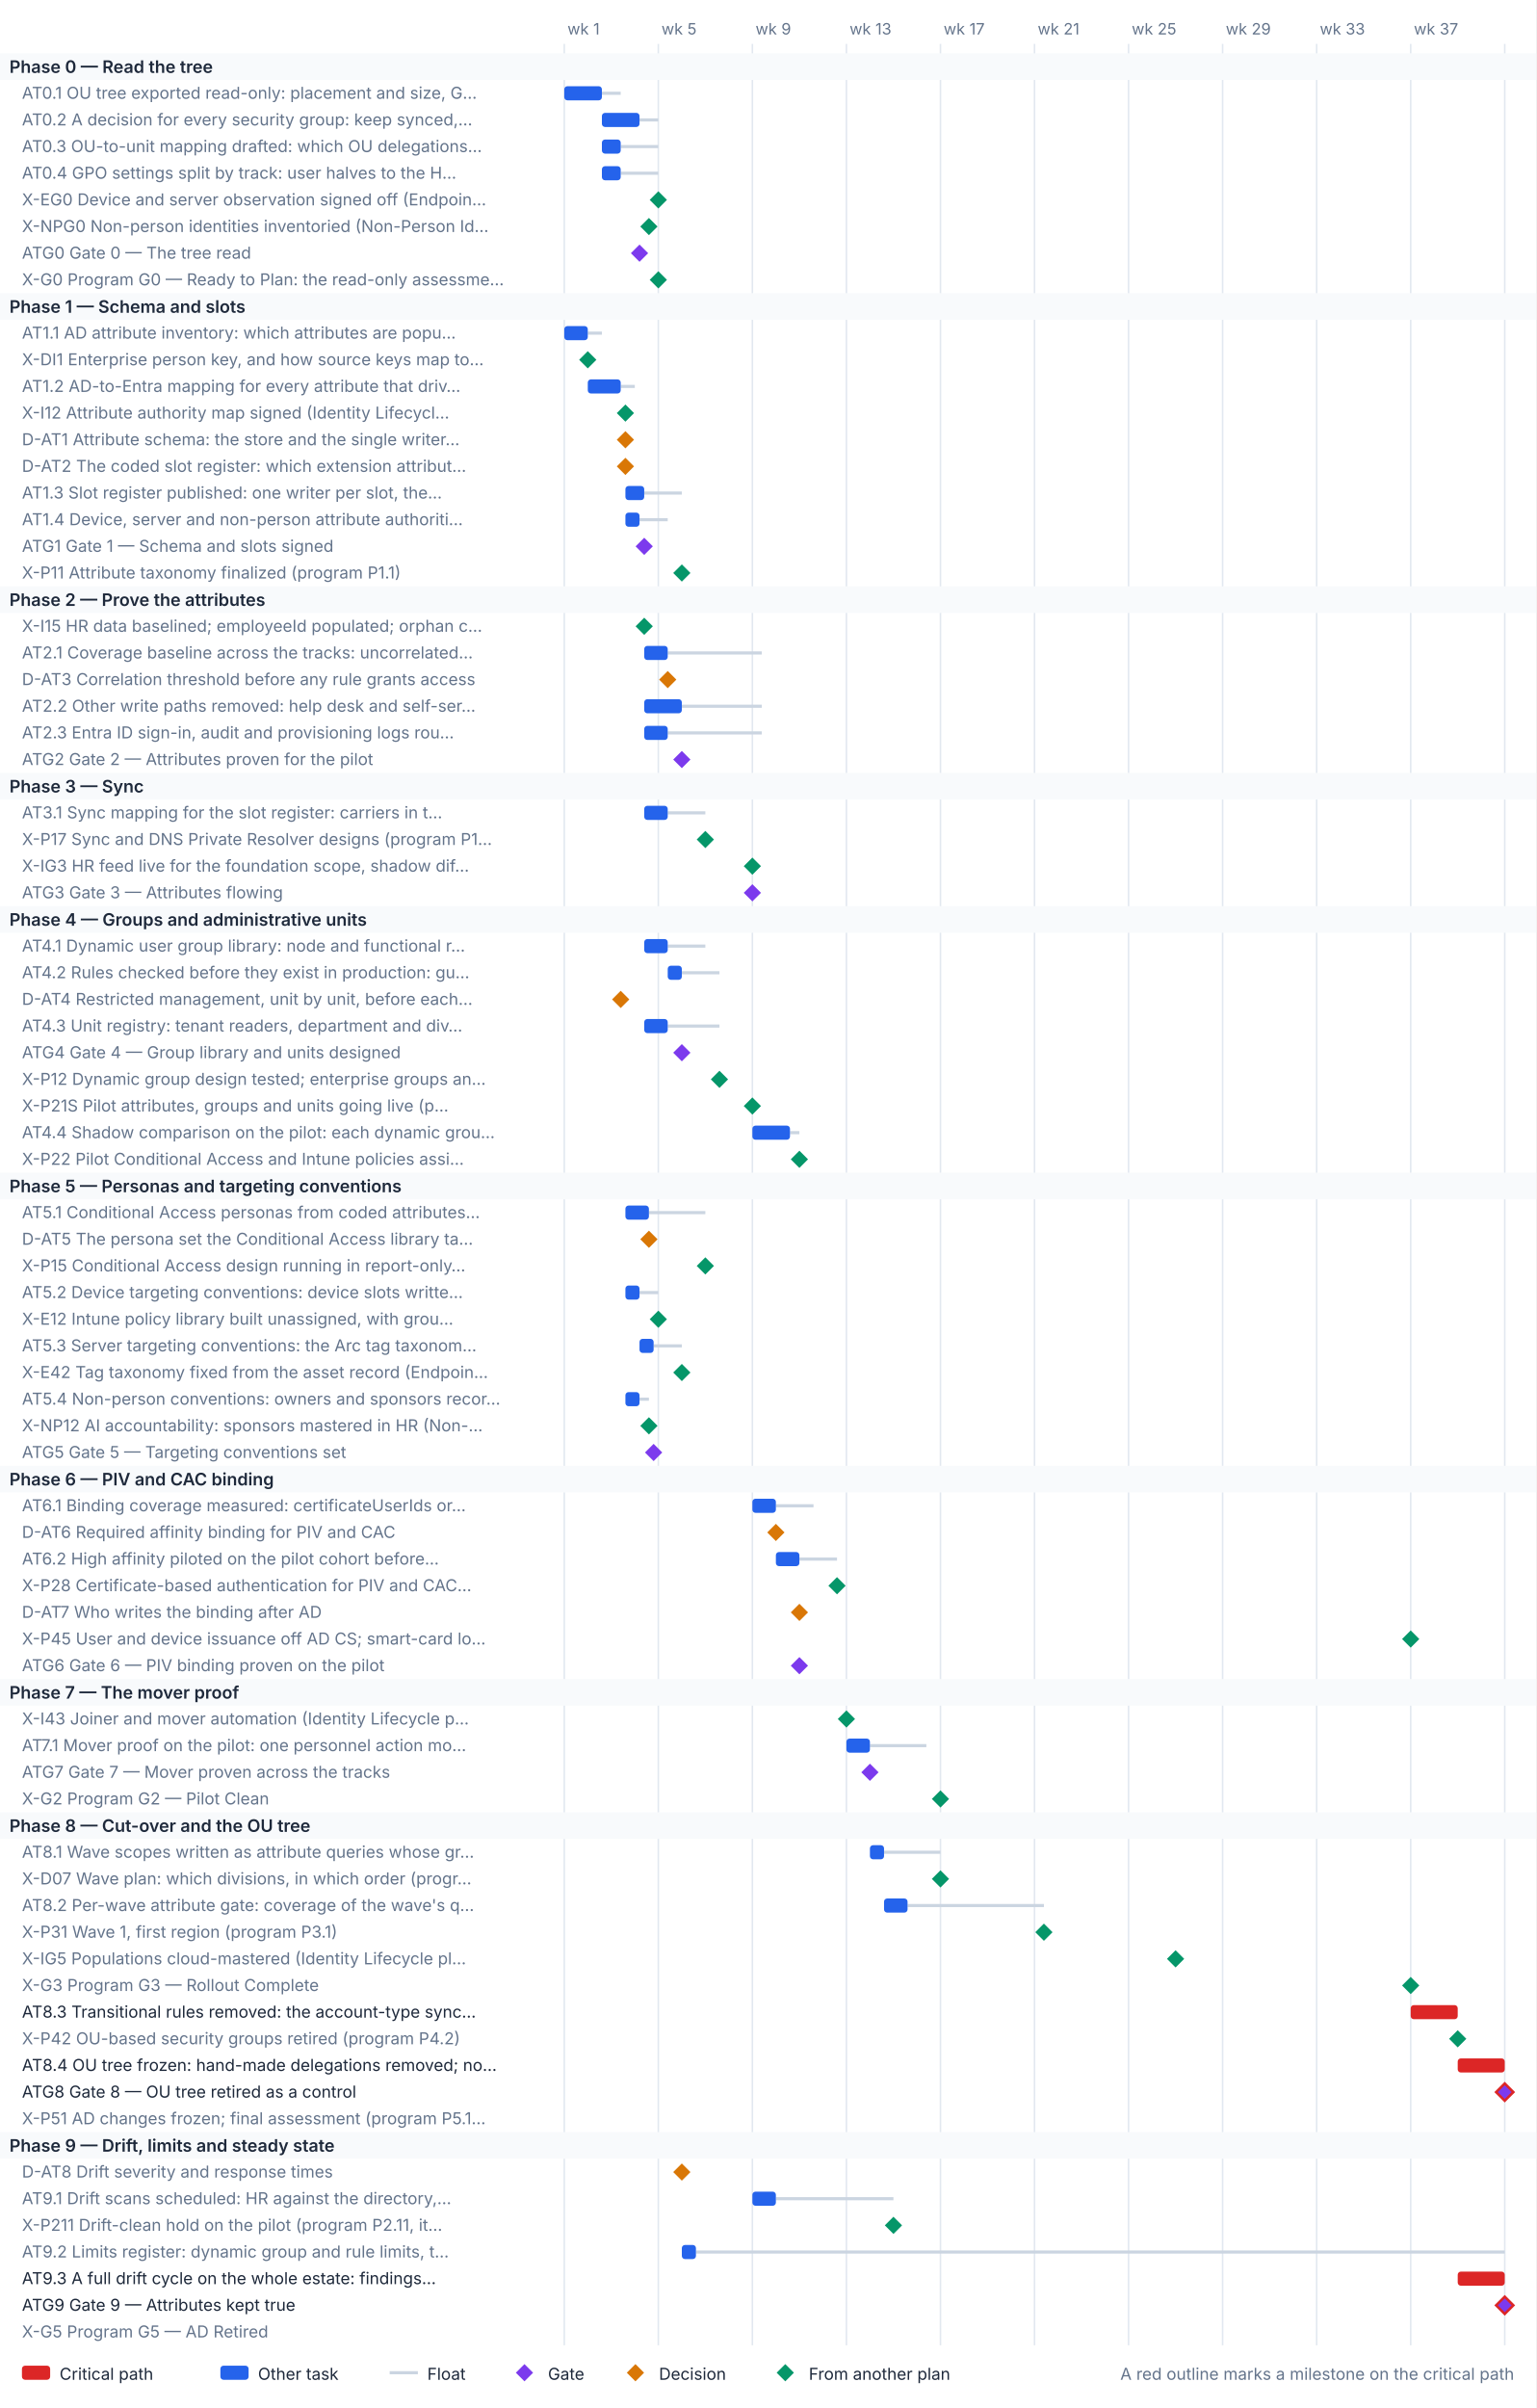
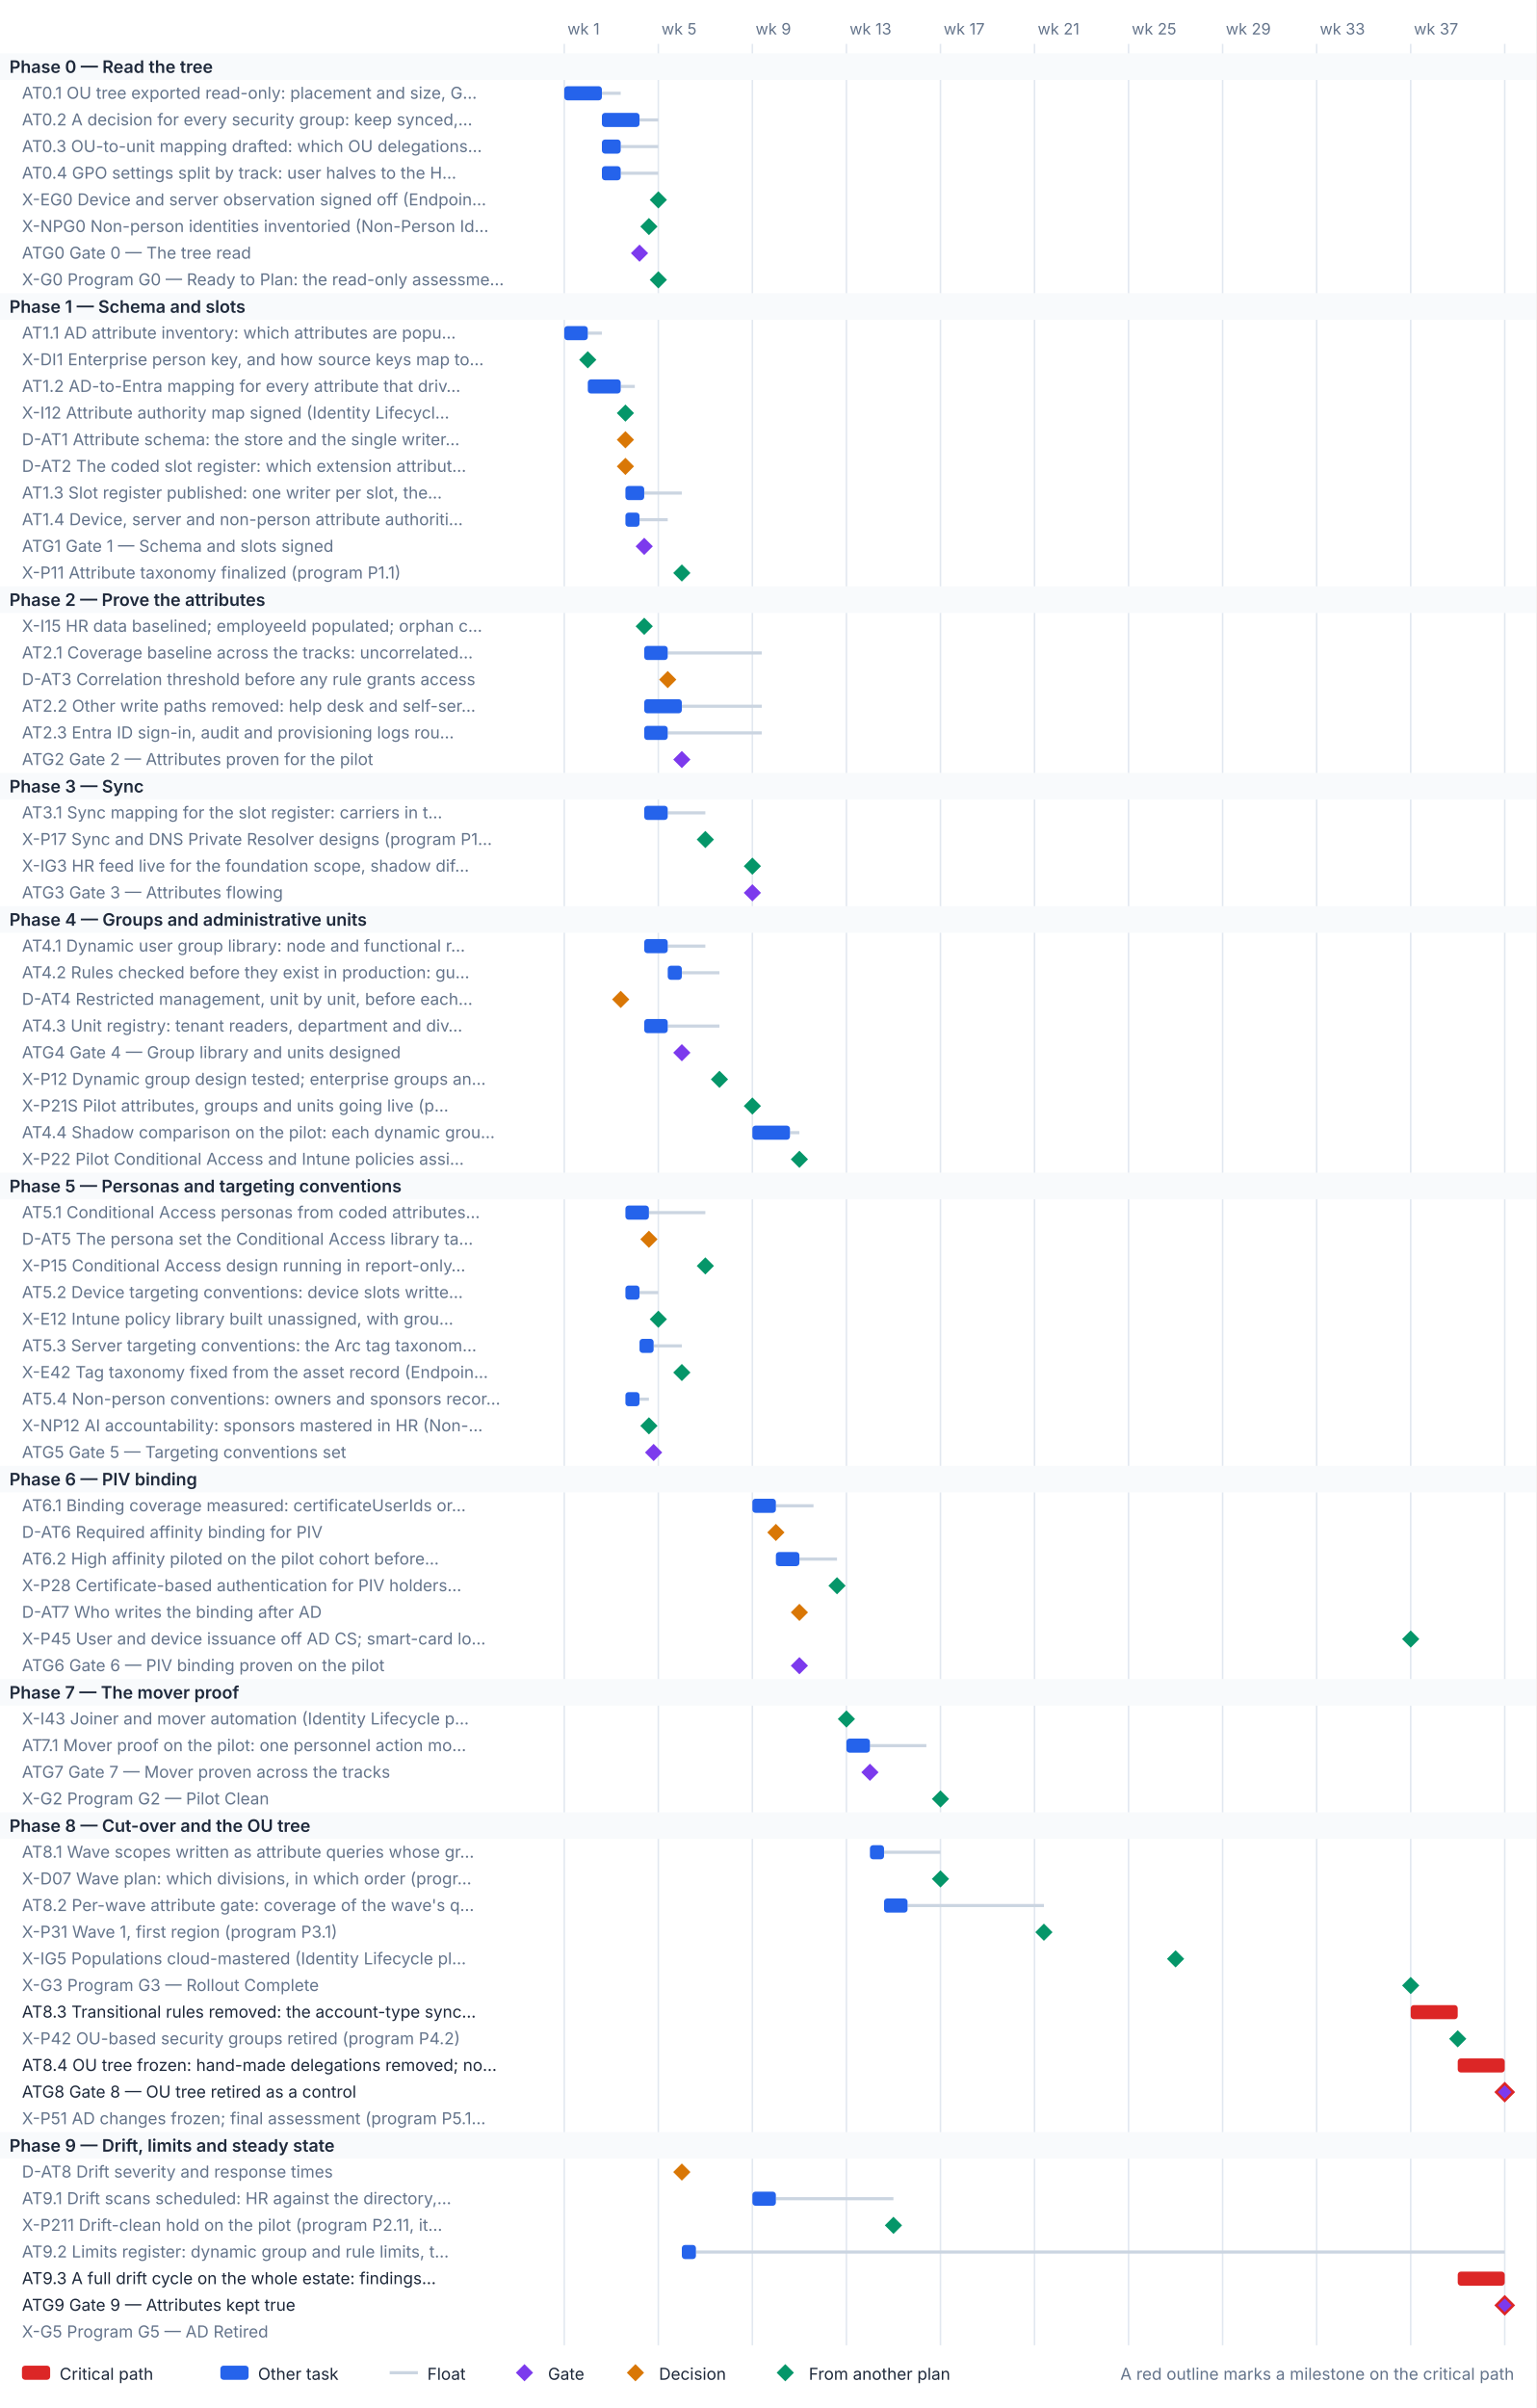
<svg xmlns="http://www.w3.org/2000/svg" width="980" height="1536" viewBox="0 0 980 1536" role="img" aria-labelledby="t d" font-family="Inter, 'DM Sans', Arial, sans-serif">
  <rect width="980" height="1536" fill="#ffffff" />
  <line x1="360.0" y1="28" x2="360.0" y2="1496" stroke="#e2e8f0" stroke-width="1" />
  <text x="362.0" y="22" font-size="10" fill="#64748b">wk 1</text>
  <line x1="420.0" y1="28" x2="420.0" y2="1496" stroke="#e2e8f0" stroke-width="1" />
  <text x="422.0" y="22" font-size="10" fill="#64748b">wk 5</text>
  <line x1="480.0" y1="28" x2="480.0" y2="1496" stroke="#e2e8f0" stroke-width="1" />
  <text x="482.0" y="22" font-size="10" fill="#64748b">wk 9</text>
  <line x1="540.0" y1="28" x2="540.0" y2="1496" stroke="#e2e8f0" stroke-width="1" />
  <text x="542.0" y="22" font-size="10" fill="#64748b">wk 13</text>
  <line x1="600.0" y1="28" x2="600.0" y2="1496" stroke="#e2e8f0" stroke-width="1" />
  <text x="602.0" y="22" font-size="10" fill="#64748b">wk 17</text>
  <line x1="660.0" y1="28" x2="660.0" y2="1496" stroke="#e2e8f0" stroke-width="1" />
  <text x="662.0" y="22" font-size="10" fill="#64748b">wk 21</text>
  <line x1="720.0" y1="28" x2="720.0" y2="1496" stroke="#e2e8f0" stroke-width="1" />
  <text x="722.0" y="22" font-size="10" fill="#64748b">wk 25</text>
  <line x1="780.0" y1="28" x2="780.0" y2="1496" stroke="#e2e8f0" stroke-width="1" />
  <text x="782.0" y="22" font-size="10" fill="#64748b">wk 29</text>
  <line x1="840.0" y1="28" x2="840.0" y2="1496" stroke="#e2e8f0" stroke-width="1" />
  <text x="842.0" y="22" font-size="10" fill="#64748b">wk 33</text>
  <line x1="900.0" y1="28" x2="900.0" y2="1496" stroke="#e2e8f0" stroke-width="1" />
  <text x="902.0" y="22" font-size="10" fill="#64748b">wk 37</text>
  <line x1="960.0" y1="28" x2="960.0" y2="1496" stroke="#e2e8f0" stroke-width="1" />
  <rect x="0" y="34" width="980" height="17" fill="#f8fafc" />
  <text x="6" y="46.5" font-size="11" font-weight="600" fill="#1e293b">Phase 0 — Read the tree</text>
  <text x="14" y="63" font-size="10.5" fill="#64748b">AT0.1  OU tree exported read-only: placement and size, G…</text>
  <line x1="384.0" y1="59.5" x2="396.0" y2="59.5" stroke="#cbd5e1" stroke-width="2" />
  <rect x="360.0" y="55" width="24.0" height="9" rx="2" fill="#2563EB" />
  <text x="14" y="80" font-size="10.5" fill="#64748b">AT0.2  A decision for every security group: keep synced,…</text>
  <line x1="408.0" y1="76.5" x2="420.0" y2="76.5" stroke="#cbd5e1" stroke-width="2" />
  <rect x="384.0" y="72" width="24.0" height="9" rx="2" fill="#2563EB" />
  <text x="14" y="97" font-size="10.5" fill="#64748b">AT0.3  OU-to-unit mapping drafted: which OU delegations…</text>
  <line x1="396.0" y1="93.5" x2="420.0" y2="93.5" stroke="#cbd5e1" stroke-width="2" />
  <rect x="384.0" y="89" width="12.0" height="9" rx="2" fill="#2563EB" />
  <text x="14" y="114" font-size="10.5" fill="#64748b">AT0.4  GPO settings split by track: user halves to the H…</text>
  <line x1="396.0" y1="110.5" x2="420.0" y2="110.5" stroke="#cbd5e1" stroke-width="2" />
  <rect x="384.0" y="106" width="12.0" height="9" rx="2" fill="#2563EB" />
  <text x="14" y="131" font-size="10.5" fill="#64748b">X-EG0  Device and server observation signed off (Endpoin…</text>
  <path d="M420.0 122.0 L425.5 127.5 L420.0 133.0 L414.5 127.5 Z" fill="#059669" />
  <text x="14" y="148" font-size="10.5" fill="#64748b">X-NPG0  Non-person identities inventoried (Non-Person Id…</text>
  <path d="M414.0 139.0 L419.5 144.5 L414.0 150.0 L408.5 144.5 Z" fill="#059669" />
  <text x="14" y="165" font-size="10.5" fill="#64748b">ATG0  Gate 0 — The tree read</text>
  <path d="M408.0 156.0 L413.5 161.5 L408.0 167.0 L402.5 161.5 Z" fill="#7C3AED" />
  <text x="14" y="182" font-size="10.5" fill="#64748b">X-G0  Program G0 — Ready to Plan: the read-only assessme…</text>
  <path d="M420.0 173.0 L425.5 178.5 L420.0 184.0 L414.5 178.5 Z" fill="#059669" />
  <rect x="0" y="187" width="980" height="17" fill="#f8fafc" />
  <text x="6" y="199.5" font-size="11" font-weight="600" fill="#1e293b">Phase 1 — Schema and slots</text>
  <text x="14" y="216" font-size="10.5" fill="#64748b">AT1.1  AD attribute inventory: which attributes are popu…</text>
  <line x1="375.0" y1="212.5" x2="384.0" y2="212.5" stroke="#cbd5e1" stroke-width="2" />
  <rect x="360.0" y="208" width="15.0" height="9" rx="2" fill="#2563EB" />
  <text x="14" y="233" font-size="10.5" fill="#64748b">X-DI1  Enterprise person key, and how source keys map to…</text>
  <path d="M375.0 224.0 L380.5 229.5 L375.0 235.0 L369.5 229.5 Z" fill="#059669" />
  <text x="14" y="250" font-size="10.5" fill="#64748b">AT1.2  AD-to-Entra mapping for every attribute that driv…</text>
  <line x1="396.0" y1="246.5" x2="405.0" y2="246.5" stroke="#cbd5e1" stroke-width="2" />
  <rect x="375.0" y="242" width="21.0" height="9" rx="2" fill="#2563EB" />
  <text x="14" y="267" font-size="10.5" fill="#64748b">X-I12  Attribute authority map signed (Identity Lifecycl…</text>
  <path d="M399.0 258.0 L404.5 263.5 L399.0 269.0 L393.5 263.5 Z" fill="#059669" />
  <text x="14" y="284" font-size="10.5" fill="#64748b">D-AT1  Attribute schema: the store and the single writer…</text>
  <path d="M399.0 275.0 L404.5 280.5 L399.0 286.0 L393.5 280.5 Z" fill="#D97706" />
  <text x="14" y="301" font-size="10.5" fill="#64748b">D-AT2  The coded slot register: which extension attribut…</text>
  <path d="M399.0 292.0 L404.5 297.5 L399.0 303.0 L393.5 297.5 Z" fill="#D97706" />
  <text x="14" y="318" font-size="10.5" fill="#64748b">AT1.3  Slot register published: one writer per slot, the…</text>
  <line x1="411.0" y1="314.5" x2="435.0" y2="314.5" stroke="#cbd5e1" stroke-width="2" />
  <rect x="399.0" y="310" width="12.0" height="9" rx="2" fill="#2563EB" />
  <text x="14" y="335" font-size="10.5" fill="#64748b">AT1.4  Device, server and non-person attribute authoriti…</text>
  <line x1="408.0" y1="331.5" x2="426.0" y2="331.5" stroke="#cbd5e1" stroke-width="2" />
  <rect x="399.0" y="327" width="9.0" height="9" rx="2" fill="#2563EB" />
  <text x="14" y="352" font-size="10.5" fill="#64748b">ATG1  Gate 1 — Schema and slots signed</text>
  <path d="M411.0 343.0 L416.5 348.5 L411.0 354.0 L405.5 348.5 Z" fill="#7C3AED" />
  <text x="14" y="369" font-size="10.5" fill="#64748b">X-P11  Attribute taxonomy finalized (program P1.1)</text>
  <path d="M435.0 360.0 L440.5 365.5 L435.0 371.0 L429.5 365.5 Z" fill="#059669" />
  <rect x="0" y="374" width="980" height="17" fill="#f8fafc" />
  <text x="6" y="386.5" font-size="11" font-weight="600" fill="#1e293b">Phase 2 — Prove the attributes</text>
  <text x="14" y="403" font-size="10.5" fill="#64748b">X-I15  HR data baselined; employeeId populated; orphan c…</text>
  <path d="M411.0 394.0 L416.5 399.5 L411.0 405.0 L405.5 399.5 Z" fill="#059669" />
  <text x="14" y="420" font-size="10.5" fill="#64748b">AT2.1  Coverage baseline across the tracks: uncorrelated…</text>
  <line x1="426.0" y1="416.5" x2="486.0" y2="416.5" stroke="#cbd5e1" stroke-width="2" />
  <rect x="411.0" y="412" width="15.0" height="9" rx="2" fill="#2563EB" />
  <text x="14" y="437" font-size="10.5" fill="#64748b">D-AT3  Correlation threshold before any rule grants access</text>
  <path d="M426.0 428.0 L431.5 433.5 L426.0 439.0 L420.5 433.5 Z" fill="#D97706" />
  <text x="14" y="454" font-size="10.5" fill="#64748b">AT2.2  Other write paths removed: help desk and self-ser…</text>
  <line x1="435.0" y1="450.5" x2="486.0" y2="450.5" stroke="#cbd5e1" stroke-width="2" />
  <rect x="411.0" y="446" width="24.0" height="9" rx="2" fill="#2563EB" />
  <text x="14" y="471" font-size="10.5" fill="#64748b">AT2.3  Entra ID sign-in, audit and provisioning logs rou…</text>
  <line x1="426.0" y1="467.5" x2="486.0" y2="467.5" stroke="#cbd5e1" stroke-width="2" />
  <rect x="411.0" y="463" width="15.0" height="9" rx="2" fill="#2563EB" />
  <text x="14" y="488" font-size="10.5" fill="#64748b">ATG2  Gate 2 — Attributes proven for the pilot</text>
  <path d="M435.0 479.0 L440.5 484.5 L435.0 490.0 L429.5 484.5 Z" fill="#7C3AED" />
  <rect x="0" y="493" width="980" height="17" fill="#f8fafc" />
  <text x="6" y="505.5" font-size="11" font-weight="600" fill="#1e293b">Phase 3 — Sync</text>
  <text x="14" y="522" font-size="10.5" fill="#64748b">AT3.1  Sync mapping for the slot register: carriers in t…</text>
  <line x1="426.0" y1="518.5" x2="450.0" y2="518.5" stroke="#cbd5e1" stroke-width="2" />
  <rect x="411.0" y="514" width="15.0" height="9" rx="2" fill="#2563EB" />
  <text x="14" y="539" font-size="10.5" fill="#64748b">X-P17  Sync and DNS Private Resolver designs (program P1…</text>
  <path d="M450.0 530.0 L455.5 535.5 L450.0 541.0 L444.5 535.5 Z" fill="#059669" />
  <text x="14" y="556" font-size="10.5" fill="#64748b">X-IG3  HR feed live for the foundation scope, shadow dif…</text>
  <path d="M480.0 547.0 L485.5 552.5 L480.0 558.0 L474.5 552.5 Z" fill="#059669" />
  <text x="14" y="573" font-size="10.5" fill="#64748b">ATG3  Gate 3 — Attributes flowing</text>
  <path d="M480.0 564.0 L485.5 569.5 L480.0 575.0 L474.5 569.5 Z" fill="#7C3AED" />
  <rect x="0" y="578" width="980" height="17" fill="#f8fafc" />
  <text x="6" y="590.5" font-size="11" font-weight="600" fill="#1e293b">Phase 4 — Groups and administrative units</text>
  <text x="14" y="607" font-size="10.5" fill="#64748b">AT4.1  Dynamic user group library: node and functional r…</text>
  <line x1="426.0" y1="603.5" x2="450.0" y2="603.5" stroke="#cbd5e1" stroke-width="2" />
  <rect x="411.0" y="599" width="15.0" height="9" rx="2" fill="#2563EB" />
  <text x="14" y="624" font-size="10.5" fill="#64748b">AT4.2  Rules checked before they exist in production: gu…</text>
  <line x1="435.0" y1="620.5" x2="459.0" y2="620.5" stroke="#cbd5e1" stroke-width="2" />
  <rect x="426.0" y="616" width="9.0" height="9" rx="2" fill="#2563EB" />
  <text x="14" y="641" font-size="10.5" fill="#64748b">D-AT4  Restricted management, unit by unit, before each…</text>
  <path d="M396.0 632.0 L401.5 637.5 L396.0 643.0 L390.5 637.5 Z" fill="#D97706" />
  <text x="14" y="658" font-size="10.5" fill="#64748b">AT4.3  Unit registry: tenant readers, department and div…</text>
  <line x1="426.0" y1="654.5" x2="459.0" y2="654.5" stroke="#cbd5e1" stroke-width="2" />
  <rect x="411.0" y="650" width="15.0" height="9" rx="2" fill="#2563EB" />
  <text x="14" y="675" font-size="10.5" fill="#64748b">ATG4  Gate 4 — Group library and units designed</text>
  <path d="M435.0 666.0 L440.5 671.5 L435.0 677.0 L429.5 671.5 Z" fill="#7C3AED" />
  <text x="14" y="692" font-size="10.5" fill="#64748b">X-P12  Dynamic group design tested; enterprise groups an…</text>
  <path d="M459.0 683.0 L464.5 688.5 L459.0 694.0 L453.5 688.5 Z" fill="#059669" />
  <text x="14" y="709" font-size="10.5" fill="#64748b">X-P21S  Pilot attributes, groups and units going live (p…</text>
  <path d="M480.0 700.0 L485.5 705.5 L480.0 711.0 L474.5 705.5 Z" fill="#059669" />
  <text x="14" y="726" font-size="10.5" fill="#64748b">AT4.4  Shadow comparison on the pilot: each dynamic grou…</text>
  <line x1="504.0" y1="722.5" x2="510.0" y2="722.5" stroke="#cbd5e1" stroke-width="2" />
  <rect x="480.0" y="718" width="24.0" height="9" rx="2" fill="#2563EB" />
  <text x="14" y="743" font-size="10.5" fill="#64748b">X-P22  Pilot Conditional Access and Intune policies assi…</text>
  <path d="M510.0 734.0 L515.5 739.5 L510.0 745.0 L504.5 739.5 Z" fill="#059669" />
  <rect x="0" y="748" width="980" height="17" fill="#f8fafc" />
  <text x="6" y="760.5" font-size="11" font-weight="600" fill="#1e293b">Phase 5 — Personas and targeting conventions</text>
  <text x="14" y="777" font-size="10.5" fill="#64748b">AT5.1  Conditional Access personas from coded attributes…</text>
  <line x1="414.0" y1="773.5" x2="450.0" y2="773.5" stroke="#cbd5e1" stroke-width="2" />
  <rect x="399.0" y="769" width="15.0" height="9" rx="2" fill="#2563EB" />
  <text x="14" y="794" font-size="10.5" fill="#64748b">D-AT5  The persona set the Conditional Access library ta…</text>
  <path d="M414.0 785.0 L419.5 790.5 L414.0 796.0 L408.5 790.5 Z" fill="#D97706" />
  <text x="14" y="811" font-size="10.5" fill="#64748b">X-P15  Conditional Access design running in report-only…</text>
  <path d="M450.0 802.0 L455.5 807.5 L450.0 813.0 L444.5 807.5 Z" fill="#059669" />
  <text x="14" y="828" font-size="10.5" fill="#64748b">AT5.2  Device targeting conventions: device slots writte…</text>
  <line x1="408.0" y1="824.5" x2="420.0" y2="824.5" stroke="#cbd5e1" stroke-width="2" />
  <rect x="399.0" y="820" width="9.0" height="9" rx="2" fill="#2563EB" />
  <text x="14" y="845" font-size="10.5" fill="#64748b">X-E12  Intune policy library built unassigned, with grou…</text>
  <path d="M420.0 836.0 L425.5 841.5 L420.0 847.0 L414.5 841.5 Z" fill="#059669" />
  <text x="14" y="862" font-size="10.5" fill="#64748b">AT5.3  Server targeting conventions: the Arc tag taxonom…</text>
  <line x1="417.0" y1="858.5" x2="435.0" y2="858.5" stroke="#cbd5e1" stroke-width="2" />
  <rect x="408.0" y="854" width="9.0" height="9" rx="2" fill="#2563EB" />
  <text x="14" y="879" font-size="10.5" fill="#64748b">X-E42  Tag taxonomy fixed from the asset record (Endpoin…</text>
  <path d="M435.0 870.0 L440.5 875.5 L435.0 881.0 L429.5 875.5 Z" fill="#059669" />
  <text x="14" y="896" font-size="10.5" fill="#64748b">AT5.4  Non-person conventions: owners and sponsors recor…</text>
  <line x1="408.0" y1="892.5" x2="414.0" y2="892.5" stroke="#cbd5e1" stroke-width="2" />
  <rect x="399.0" y="888" width="9.0" height="9" rx="2" fill="#2563EB" />
  <text x="14" y="913" font-size="10.5" fill="#64748b">X-NP12  AI accountability: sponsors mastered in HR (Non-…</text>
  <path d="M414.0 904.0 L419.5 909.5 L414.0 915.0 L408.5 909.5 Z" fill="#059669" />
  <text x="14" y="930" font-size="10.5" fill="#64748b">ATG5  Gate 5 — Targeting conventions set</text>
  <path d="M417.0 921.0 L422.5 926.5 L417.0 932.0 L411.5 926.5 Z" fill="#7C3AED" />
  <rect x="0" y="935" width="980" height="17" fill="#f8fafc" />
-   <text x="6" y="947.5" font-size="11" font-weight="600" fill="#1e293b">Phase 6 — PIV and CAC binding</text>
+   <text x="6" y="947.5" font-size="11" font-weight="600" fill="#1e293b">Phase 6 — PIV binding</text>
  <text x="14" y="964" font-size="10.5" fill="#64748b">AT6.1  Binding coverage measured: certificateUserIds or…</text>
  <line x1="495.0" y1="960.5" x2="519.0" y2="960.5" stroke="#cbd5e1" stroke-width="2" />
  <rect x="480.0" y="956" width="15.0" height="9" rx="2" fill="#2563EB" />
-   <text x="14" y="981" font-size="10.5" fill="#64748b">D-AT6  Required affinity binding for PIV and CAC</text>
+   <text x="14" y="981" font-size="10.5" fill="#64748b">D-AT6  Required affinity binding for PIV</text>
  <path d="M495.0 972.0 L500.5 977.5 L495.0 983.0 L489.5 977.5 Z" fill="#D97706" />
  <text x="14" y="998" font-size="10.5" fill="#64748b">AT6.2  High affinity piloted on the pilot cohort before…</text>
  <line x1="510.0" y1="994.5" x2="534.0" y2="994.5" stroke="#cbd5e1" stroke-width="2" />
  <rect x="495.0" y="990" width="15.0" height="9" rx="2" fill="#2563EB" />
-   <text x="14" y="1015" font-size="10.5" fill="#64748b">X-P28  Certificate-based authentication for PIV and CAC…</text>
+   <text x="14" y="1015" font-size="10.5" fill="#64748b">X-P28  Certificate-based authentication for PIV holders…</text>
  <path d="M534.0 1006.0 L539.5 1011.5 L534.0 1017.0 L528.5 1011.5 Z" fill="#059669" />
  <text x="14" y="1032" font-size="10.5" fill="#64748b">D-AT7  Who writes the binding after AD</text>
  <path d="M510.0 1023.0 L515.5 1028.5 L510.0 1034.0 L504.5 1028.5 Z" fill="#D97706" />
  <text x="14" y="1049" font-size="10.5" fill="#64748b">X-P45  User and device issuance off AD CS; smart-card lo…</text>
  <path d="M900.0 1040.0 L905.5 1045.5 L900.0 1051.0 L894.5 1045.5 Z" fill="#059669" />
  <text x="14" y="1066" font-size="10.5" fill="#64748b">ATG6  Gate 6 — PIV binding proven on the pilot</text>
  <path d="M510.0 1057.0 L515.5 1062.5 L510.0 1068.0 L504.5 1062.5 Z" fill="#7C3AED" />
  <rect x="0" y="1071" width="980" height="17" fill="#f8fafc" />
  <text x="6" y="1083.5" font-size="11" font-weight="600" fill="#1e293b">Phase 7 — The mover proof</text>
  <text x="14" y="1100" font-size="10.5" fill="#64748b">X-I43  Joiner and mover automation (Identity Lifecycle p…</text>
  <path d="M540.0 1091.0 L545.5 1096.5 L540.0 1102.0 L534.5 1096.5 Z" fill="#059669" />
  <text x="14" y="1117" font-size="10.5" fill="#64748b">AT7.1  Mover proof on the pilot: one personnel action mo…</text>
  <line x1="555.0" y1="1113.5" x2="591.0" y2="1113.5" stroke="#cbd5e1" stroke-width="2" />
  <rect x="540.0" y="1109" width="15.0" height="9" rx="2" fill="#2563EB" />
  <text x="14" y="1134" font-size="10.5" fill="#64748b">ATG7  Gate 7 — Mover proven across the tracks</text>
  <path d="M555.0 1125.0 L560.5 1130.5 L555.0 1136.0 L549.5 1130.5 Z" fill="#7C3AED" />
  <text x="14" y="1151" font-size="10.5" fill="#64748b">X-G2  Program G2 — Pilot Clean</text>
  <path d="M600.0 1142.0 L605.5 1147.5 L600.0 1153.0 L594.5 1147.5 Z" fill="#059669" />
  <rect x="0" y="1156" width="980" height="17" fill="#f8fafc" />
  <text x="6" y="1168.5" font-size="11" font-weight="600" fill="#1e293b">Phase 8 — Cut-over and the OU tree</text>
  <text x="14" y="1185" font-size="10.5" fill="#64748b">AT8.1  Wave scopes written as attribute queries whose gr…</text>
  <line x1="564.0" y1="1181.5" x2="600.0" y2="1181.5" stroke="#cbd5e1" stroke-width="2" />
  <rect x="555.0" y="1177" width="9.0" height="9" rx="2" fill="#2563EB" />
  <text x="14" y="1202" font-size="10.5" fill="#64748b">X-D07  Wave plan: which divisions, in which order (progr…</text>
  <path d="M600.0 1193.0 L605.5 1198.5 L600.0 1204.0 L594.5 1198.5 Z" fill="#059669" />
  <text x="14" y="1219" font-size="10.5" fill="#64748b">AT8.2  Per-wave attribute gate: coverage of the wave's q…</text>
  <line x1="579.0" y1="1215.5" x2="666.0" y2="1215.5" stroke="#cbd5e1" stroke-width="2" />
  <rect x="564.0" y="1211" width="15.0" height="9" rx="2" fill="#2563EB" />
  <text x="14" y="1236" font-size="10.5" fill="#64748b">X-P31  Wave 1, first region (program P3.1)</text>
  <path d="M666.0 1227.0 L671.5 1232.5 L666.0 1238.0 L660.5 1232.5 Z" fill="#059669" />
  <text x="14" y="1253" font-size="10.5" fill="#64748b">X-IG5  Populations cloud-mastered (Identity Lifecycle pl…</text>
  <path d="M750.0 1244.0 L755.5 1249.5 L750.0 1255.0 L744.5 1249.5 Z" fill="#059669" />
  <text x="14" y="1270" font-size="10.5" fill="#64748b">X-G3  Program G3 — Rollout Complete</text>
  <path d="M900.0 1261.0 L905.5 1266.5 L900.0 1272.0 L894.5 1266.5 Z" fill="#059669" />
  <text x="14" y="1287" font-size="10.5" fill="#1e293b">AT8.3  Transitional rules removed: the account-type sync…</text>
  <rect x="900.0" y="1279" width="30.0" height="9" rx="2" fill="#DC2626" />
  <text x="14" y="1304" font-size="10.5" fill="#64748b">X-P42  OU-based security groups retired (program P4.2)</text>
  <path d="M930.0 1295.0 L935.5 1300.5 L930.0 1306.0 L924.5 1300.5 Z" fill="#059669" />
  <text x="14" y="1321" font-size="10.5" fill="#1e293b">AT8.4  OU tree frozen: hand-made delegations removed; no…</text>
  <rect x="930.0" y="1313" width="30.0" height="9" rx="2" fill="#DC2626" />
  <text x="14" y="1338" font-size="10.5" fill="#1e293b">ATG8  Gate 8 — OU tree retired as a control</text>
  <path d="M960.0 1329.0 L965.5 1334.5 L960.0 1340.0 L954.5 1334.5 Z" fill="#7C3AED" stroke="#DC2626" stroke-width="1.6" />
  <text x="14" y="1355" font-size="10.5" fill="#64748b">X-P51  AD changes frozen; final assessment (program P5.1…</text>
  <path d="M1020.0 1346.0 L1025.5 1351.5 L1020.0 1357.0 L1014.5 1351.5 Z" fill="#059669" />
  <rect x="0" y="1360" width="980" height="17" fill="#f8fafc" />
  <text x="6" y="1372.5" font-size="11" font-weight="600" fill="#1e293b">Phase 9 — Drift, limits and steady state</text>
  <text x="14" y="1389" font-size="10.5" fill="#64748b">D-AT8  Drift severity and response times</text>
  <path d="M435.0 1380.0 L440.5 1385.5 L435.0 1391.0 L429.5 1385.5 Z" fill="#D97706" />
  <text x="14" y="1406" font-size="10.5" fill="#64748b">AT9.1  Drift scans scheduled: HR against the directory,…</text>
  <line x1="495.0" y1="1402.5" x2="570.0" y2="1402.5" stroke="#cbd5e1" stroke-width="2" />
  <rect x="480.0" y="1398" width="15.0" height="9" rx="2" fill="#2563EB" />
  <text x="14" y="1423" font-size="10.5" fill="#64748b">X-P211  Drift-clean hold on the pilot (program P2.11, it…</text>
  <path d="M570.0 1414.0 L575.5 1419.5 L570.0 1425.0 L564.5 1419.5 Z" fill="#059669" />
  <text x="14" y="1440" font-size="10.5" fill="#64748b">AT9.2  Limits register: dynamic group and rule limits, t…</text>
  <line x1="444.0" y1="1436.5" x2="960.0" y2="1436.5" stroke="#cbd5e1" stroke-width="2" />
  <rect x="435.0" y="1432" width="9.0" height="9" rx="2" fill="#2563EB" />
  <text x="14" y="1457" font-size="10.5" fill="#1e293b">AT9.3  A full drift cycle on the whole estate: findings…</text>
  <rect x="930.0" y="1449" width="30.0" height="9" rx="2" fill="#DC2626" />
  <text x="14" y="1474" font-size="10.5" fill="#1e293b">ATG9  Gate 9 — Attributes kept true</text>
  <path d="M960.0 1465.0 L965.5 1470.5 L960.0 1476.0 L954.5 1470.5 Z" fill="#7C3AED" stroke="#DC2626" stroke-width="1.6" />
  <text x="14" y="1491" font-size="10.5" fill="#64748b">X-G5  Program G5 — AD Retired</text>
  <path d="M1080.0 1482.0 L1085.5 1487.5 L1080.0 1493.0 L1074.5 1487.5 Z" fill="#059669" />
  <rect x="14" y="1509" width="18" height="9" rx="2" fill="#DC2626" />
  <text x="38" y="1518" font-size="10.5" fill="#1e293b">Critical path</text>
  <rect x="140.6" y="1509" width="18" height="9" rx="2" fill="#2563EB" />
  <text x="164.6" y="1518" font-size="10.5" fill="#1e293b">Other task</text>
  <line x1="248.6" y1="1513.5" x2="266.6" y2="1513.5" stroke="#cbd5e1" stroke-width="2" />
  <text x="272.6" y="1518" font-size="10.5" fill="#1e293b">Float</text>
  <path d="M334.6 1508 L340.1 1513.5 L334.6 1519 L329.1 1513.5 Z" fill="#7C3AED" />
  <text x="349.6" y="1518" font-size="10.5" fill="#1e293b">Gate</text>
  <path d="M405.4 1508 L410.9 1513.5 L405.4 1519 L399.9 1513.5 Z" fill="#D97706" />
  <text x="420.4" y="1518" font-size="10.5" fill="#1e293b">Decision</text>
  <path d="M501.0 1508 L506.5 1513.5 L501.0 1519 L495.5 1513.5 Z" fill="#059669" />
  <text x="516.0" y="1518" font-size="10.5" fill="#1e293b">From another plan</text>
  <text x="966" y="1518" font-size="10.5" fill="#64748b" text-anchor="end">A red outline marks a milestone on the critical path</text>
</svg>
